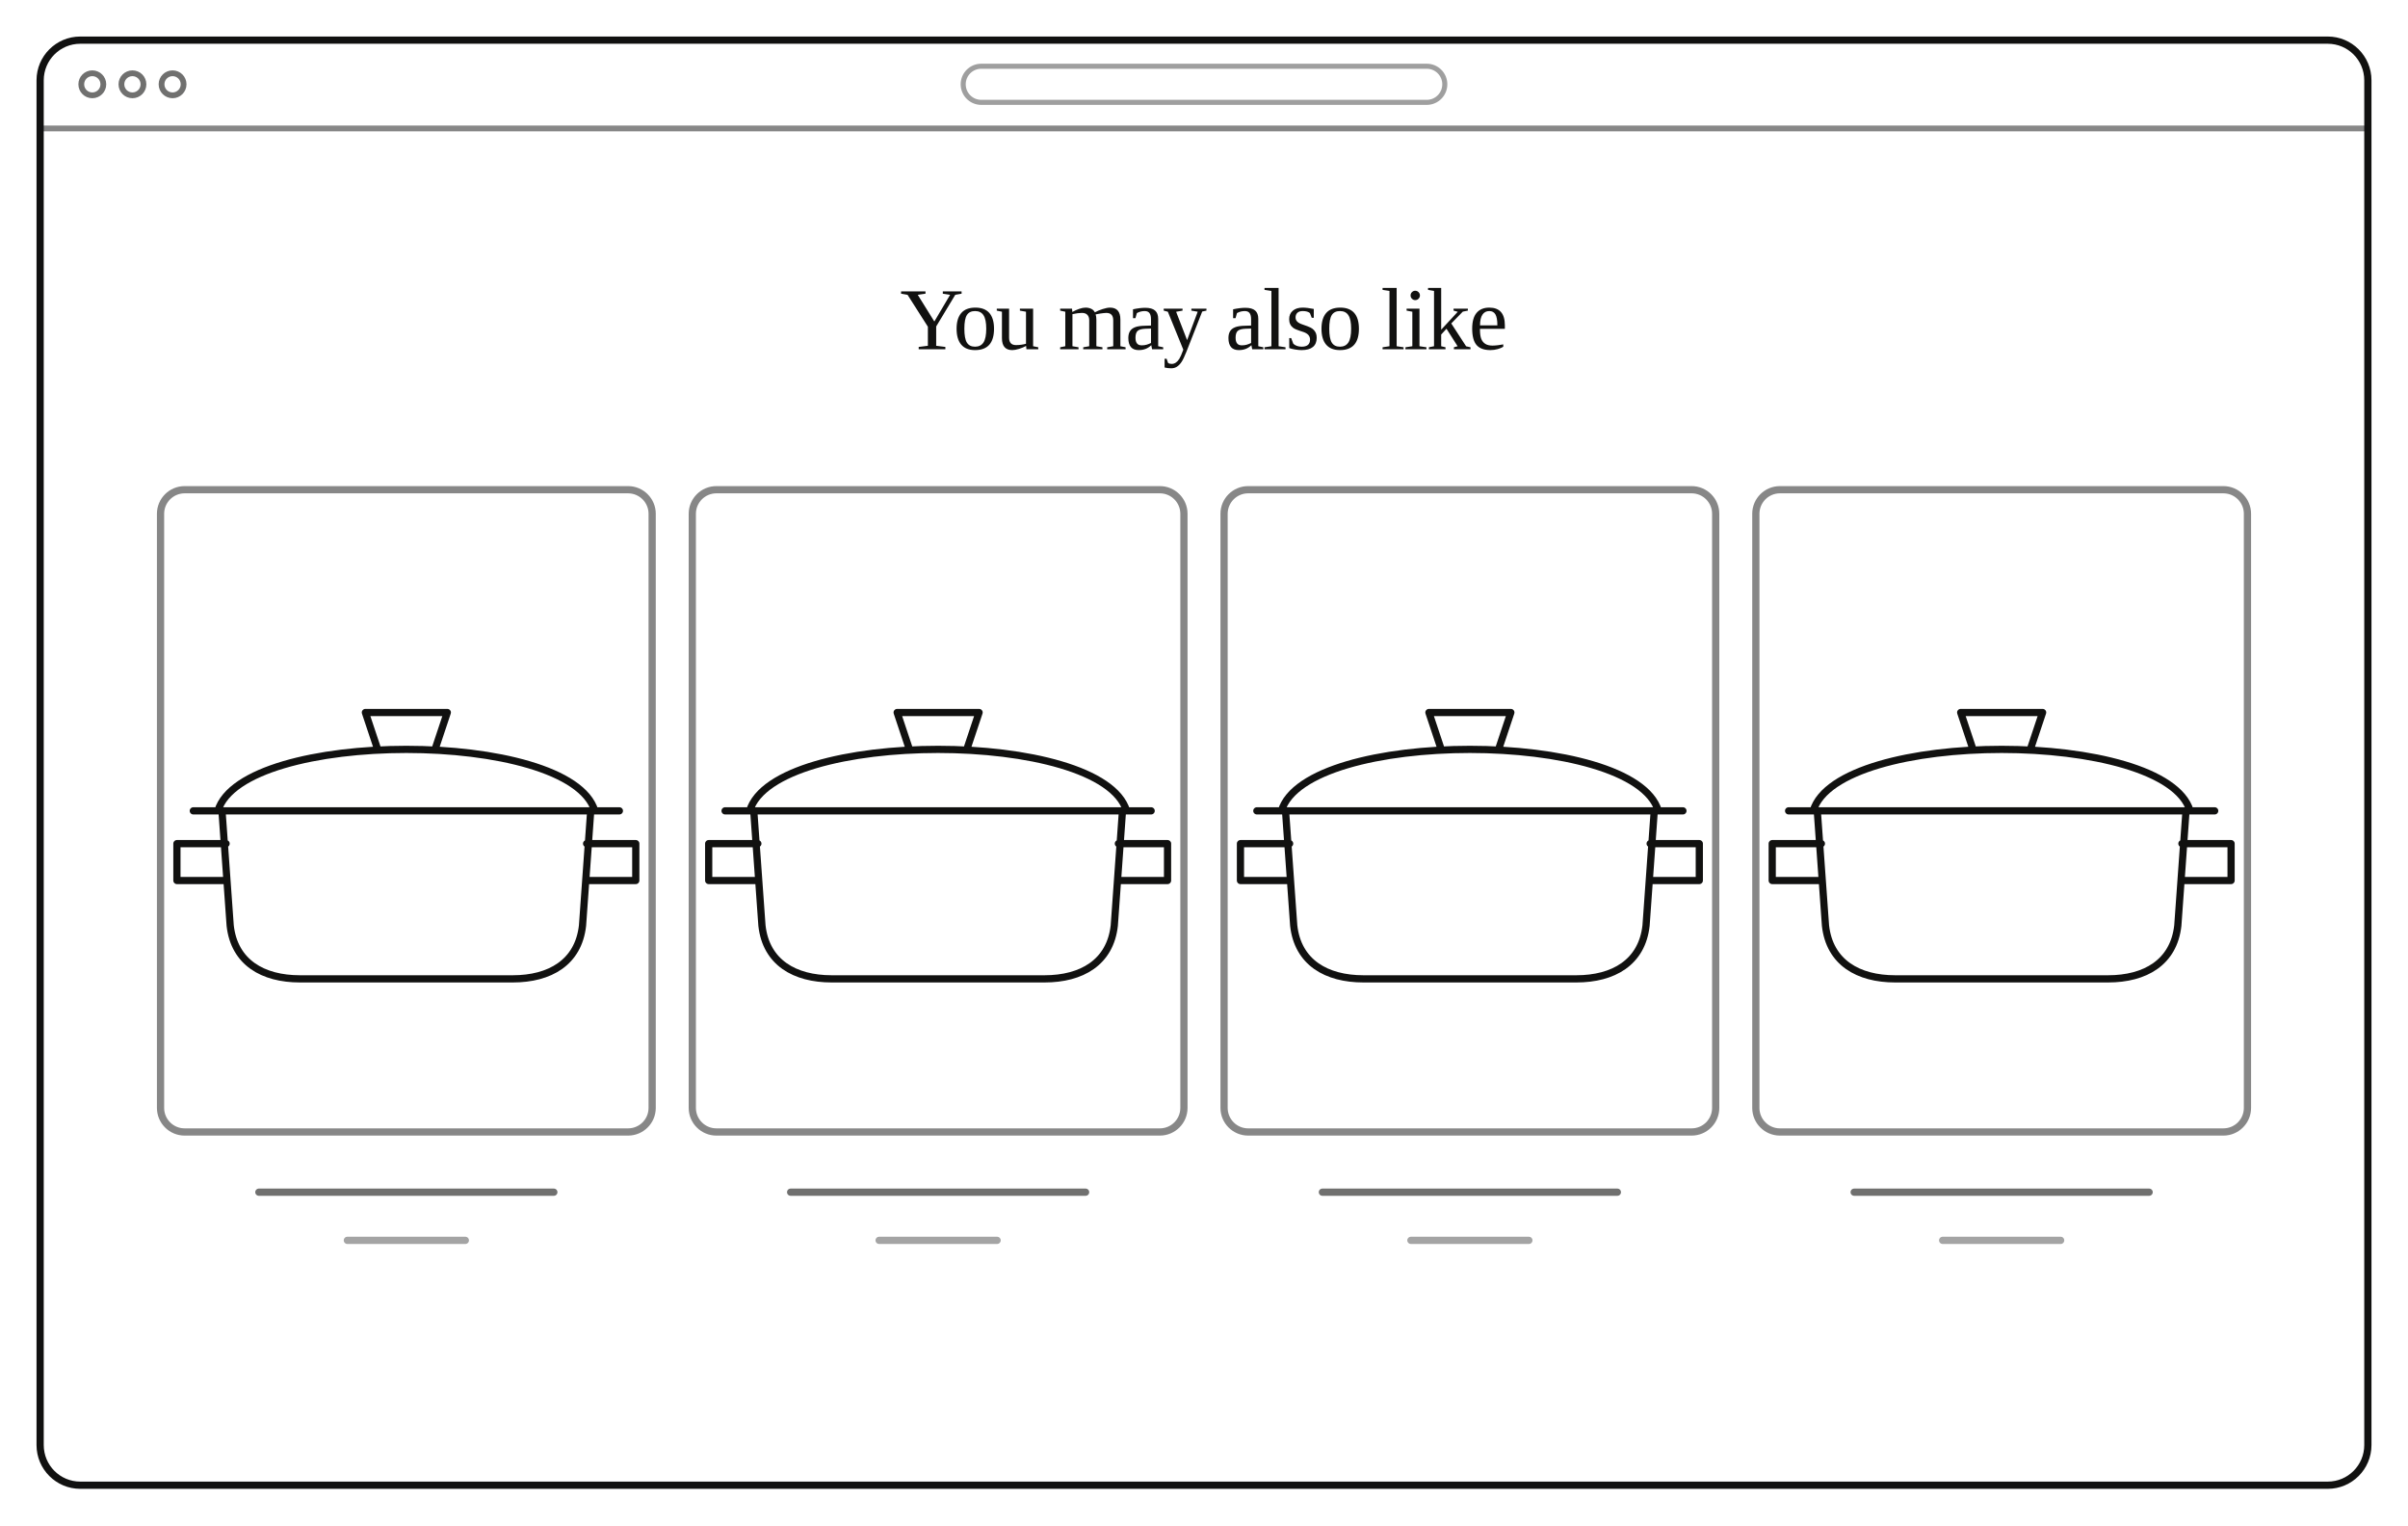
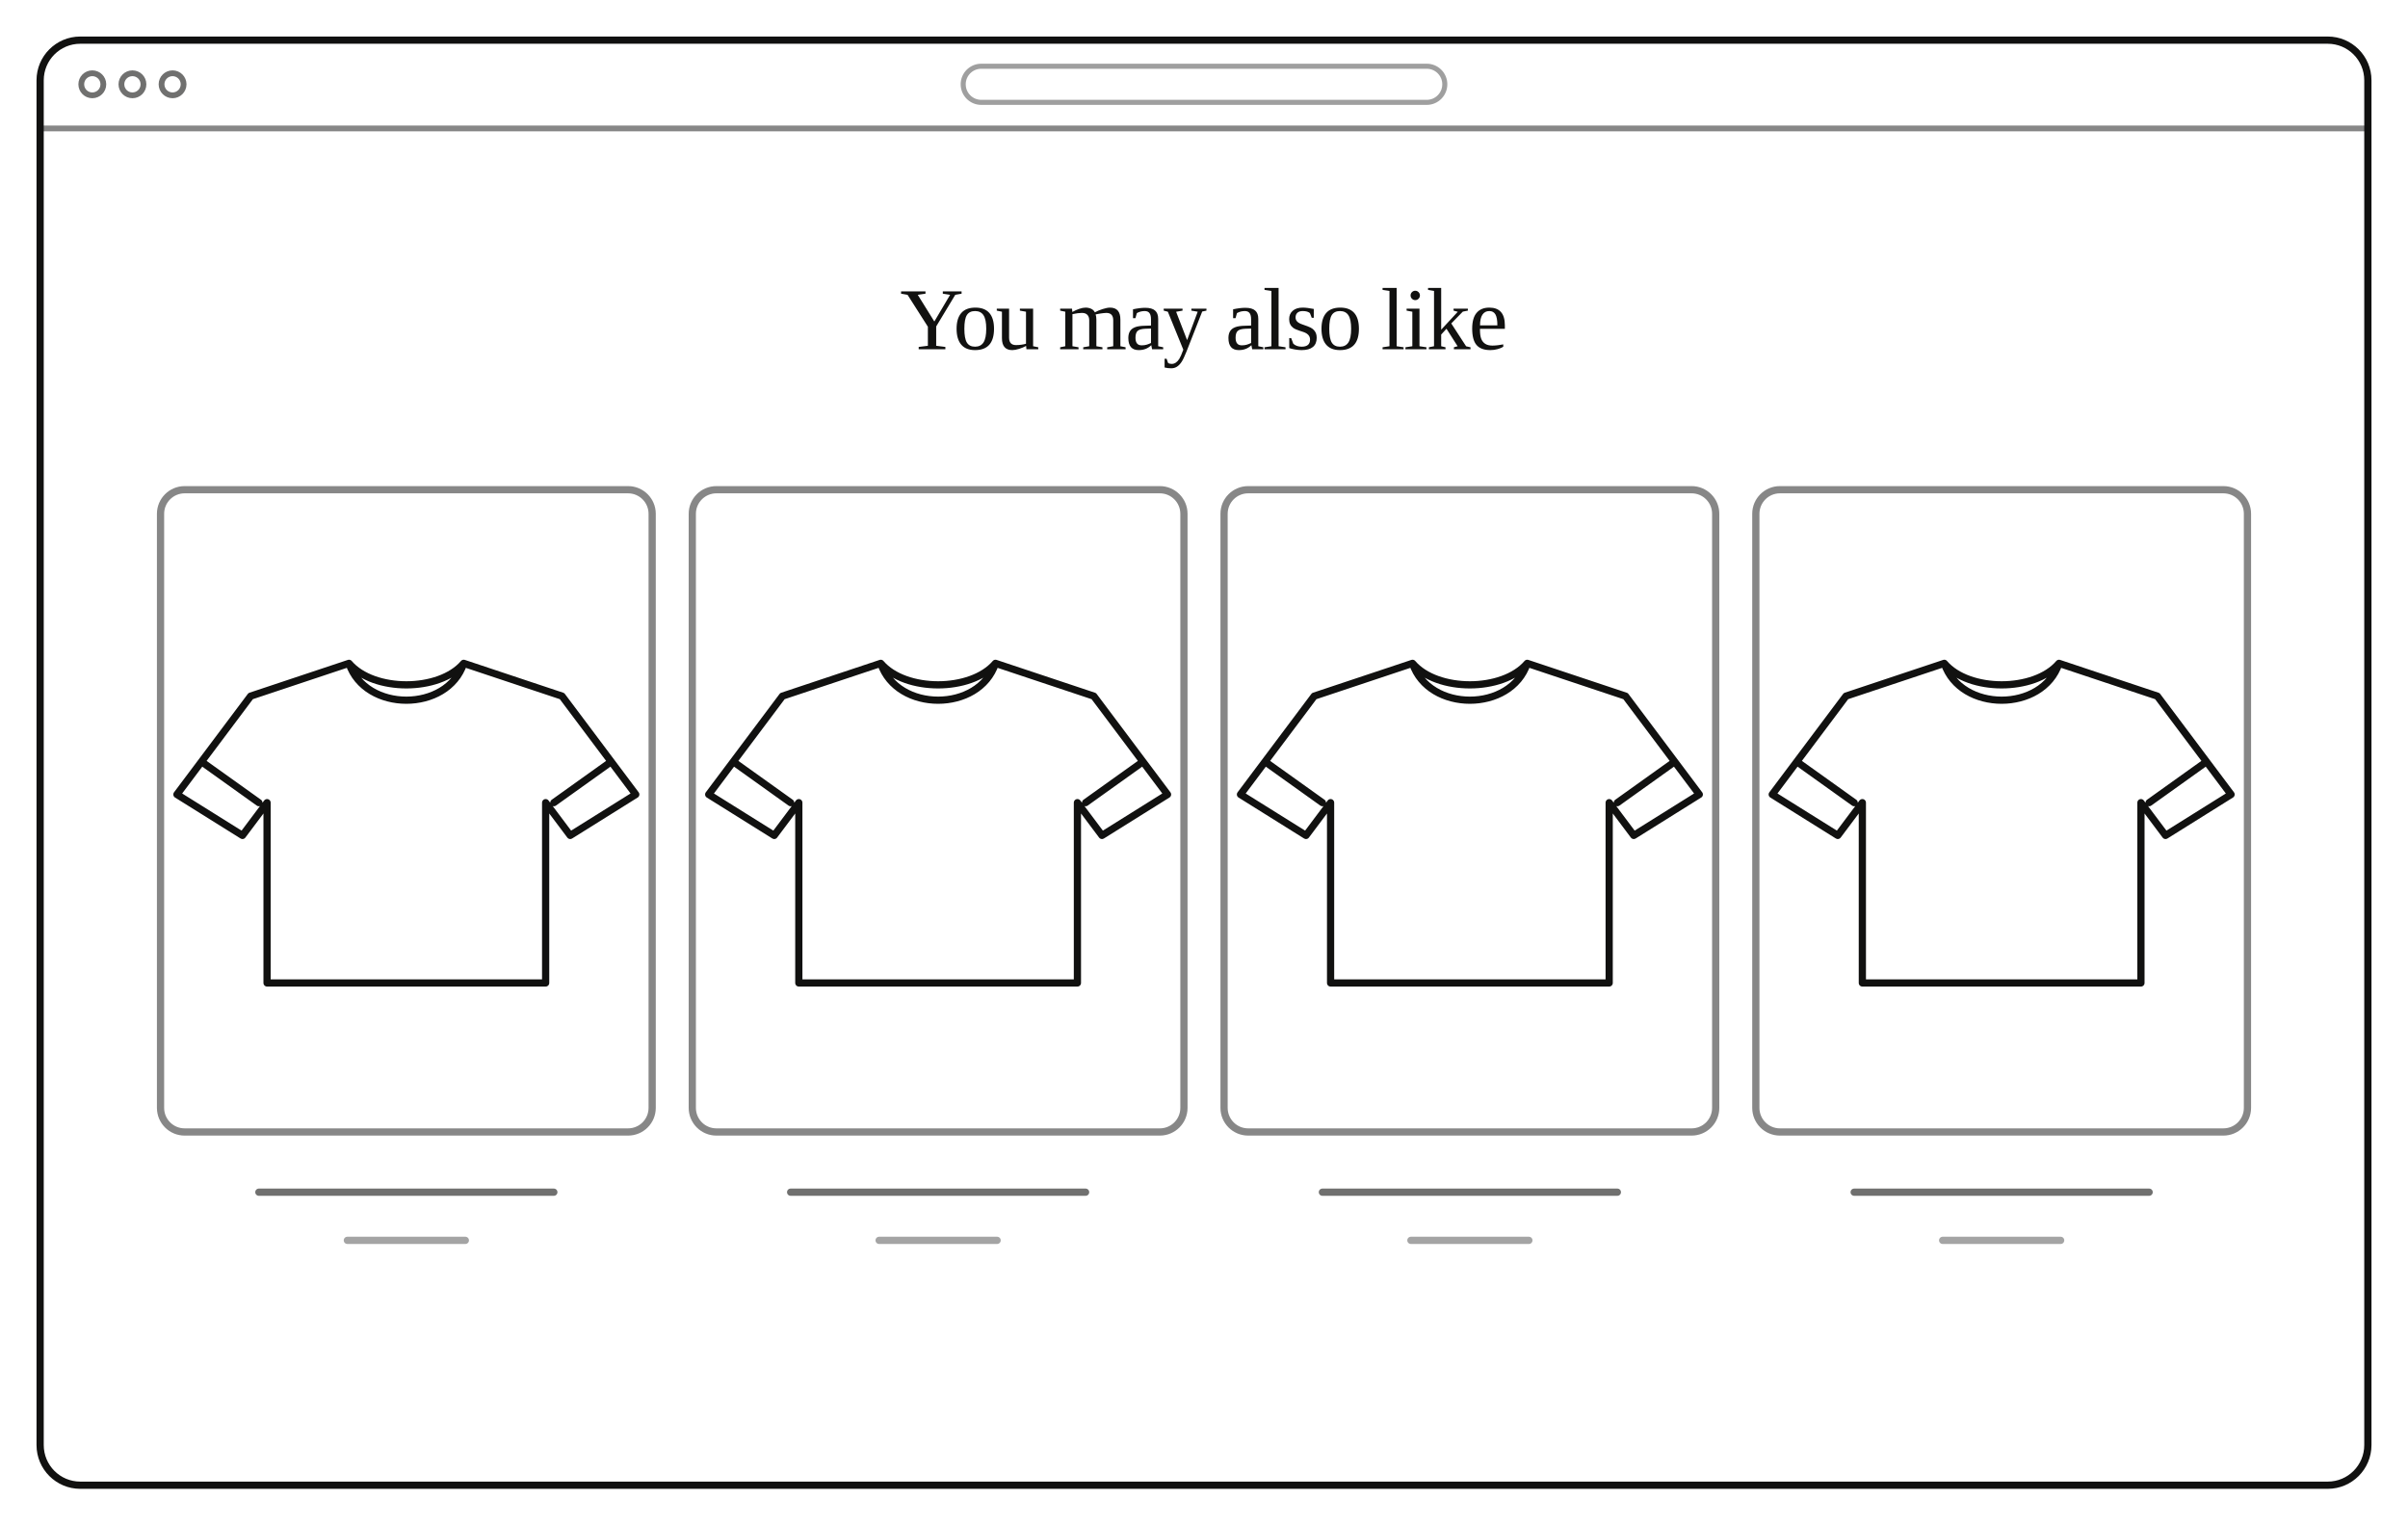
<svg xmlns="http://www.w3.org/2000/svg" viewBox="0 0 1200 760" aria-hidden="true">
  <defs>
    <pattern id="s-lf-recommendations-m-h" width="13" height="13" patternUnits="userSpaceOnUse" patternTransform="rotate(45)">
      <line x1="0" y1="0" x2="0" y2="13" stroke="#111110" stroke-width="2.34" stroke-opacity=".2" />
    </pattern>
    <clipPath id="s-lf-recommendations-m-c">
      <path d="M20,64 H1180 V720 a20,20 0 0 1 -20,20 H40 a20,20 0 0 1 -20,-20 Z" />
    </clipPath>
  </defs>
  <rect x="20" y="20" width="1160" height="720" rx="20" fill="none" stroke="#111110" stroke-width="3.60" />
  <line x1="20" y1="64" x2="1180" y2="64" stroke="#111110" stroke-width="2.88" stroke-opacity=".5" />
  <circle cx="46" cy="42" r="5.5" fill="none" stroke="#111110" stroke-width="2.88" stroke-opacity=".6" />
  <circle cx="66" cy="42" r="5.5" fill="none" stroke="#111110" stroke-width="2.88" stroke-opacity=".6" />
  <circle cx="86" cy="42" r="5.5" fill="none" stroke="#111110" stroke-width="2.88" stroke-opacity=".6" />
  <rect x="480" y="33" width="240" height="18" rx="9" fill="none" stroke="#111110" stroke-width="2.52" stroke-opacity=".4" />
  <g clip-path="url(#s-lf-recommendations-m-c)">
    <g transform="translate(20 64)">
      <text x="580.0" y="110" font-family="Fraunces, Georgia, 'Times New Roman', serif" font-size="44" font-weight="300" letter-spacing="-0.88" text-anchor="middle" fill="#111110" fill-opacity="1.0">You may also like</text>
      <rect x="60.0" y="180" width="245.0" height="320" rx="12" stroke="#111110" stroke-width="3.60" stroke-opacity="0.5" fill="none" stroke-linecap="round" stroke-linejoin="round" />
-       <path d="M-46,-6 C-40,-26 40,-26 46,-6 M-52,-6 L52,-6 M-7,-21 L-10,-30 L10,-30 L7,-21 M-45,-6 L-43,22 C-42,31 -35,35 -26,35 L26,35 C35,35 42,31 43,22 L45,-6 M-44,2 L-56,2 L-56,11 L-44,11 M44,2 L56,2 L56,11 L44,11" transform="translate(182.5 352.25) scale(2.041667)" stroke="#111110" stroke-width="1.76" stroke-opacity="1.0" fill="none" stroke-linecap="round" stroke-linejoin="round" />
+       <path d="M-14,-38 C-8,-31 8,-31 14,-38 L38,-30 L56,-6 L40,4 L34,-4 L34,40 L-34,40 L-34,-4 L-40,4 L-56,-6 L-38,-30 Z M-14,-38 C-10,-26 10,-26 14,-38 M50,-14 L36,-4 M-50,-14 L-36,-4" transform="translate(182.5 344.0833) scale(2.041667)" stroke="#111110" stroke-width="1.76" stroke-opacity="1.0" fill="none" stroke-linecap="round" stroke-linejoin="round" />
      <line x1="109.0" y1="530" x2="256.0" y2="530" stroke="#111110" stroke-width="3.60" stroke-opacity="0.6" fill="none" stroke-linecap="round" stroke-linejoin="round" />
      <line x1="153.1" y1="554" x2="211.9" y2="554" stroke="#111110" stroke-width="3.60" stroke-opacity="0.38" fill="none" stroke-linecap="round" stroke-linejoin="round" />
      <rect x="325.0" y="180" width="245.0" height="320" rx="12" stroke="#111110" stroke-width="3.60" stroke-opacity="0.5" fill="none" stroke-linecap="round" stroke-linejoin="round" />
-       <path d="M-46,-6 C-40,-26 40,-26 46,-6 M-52,-6 L52,-6 M-7,-21 L-10,-30 L10,-30 L7,-21 M-45,-6 L-43,22 C-42,31 -35,35 -26,35 L26,35 C35,35 42,31 43,22 L45,-6 M-44,2 L-56,2 L-56,11 L-44,11 M44,2 L56,2 L56,11 L44,11" transform="translate(447.5 352.25) scale(2.041667)" stroke="#111110" stroke-width="1.76" stroke-opacity="1.0" fill="none" stroke-linecap="round" stroke-linejoin="round" />
+       <path d="M-14,-38 C-8,-31 8,-31 14,-38 L38,-30 L56,-6 L40,4 L34,-4 L34,40 L-34,40 L-34,-4 L-40,4 L-56,-6 L-38,-30 Z M-14,-38 C-10,-26 10,-26 14,-38 M50,-14 L36,-4 M-50,-14 L-36,-4" transform="translate(447.5 344.0833) scale(2.041667)" stroke="#111110" stroke-width="1.76" stroke-opacity="1.0" fill="none" stroke-linecap="round" stroke-linejoin="round" />
      <line x1="374.0" y1="530" x2="521.0" y2="530" stroke="#111110" stroke-width="3.60" stroke-opacity="0.6" fill="none" stroke-linecap="round" stroke-linejoin="round" />
      <line x1="418.1" y1="554" x2="476.9" y2="554" stroke="#111110" stroke-width="3.60" stroke-opacity="0.38" fill="none" stroke-linecap="round" stroke-linejoin="round" />
      <rect x="590.0" y="180" width="245.0" height="320" rx="12" stroke="#111110" stroke-width="3.60" stroke-opacity="0.5" fill="none" stroke-linecap="round" stroke-linejoin="round" />
-       <path d="M-46,-6 C-40,-26 40,-26 46,-6 M-52,-6 L52,-6 M-7,-21 L-10,-30 L10,-30 L7,-21 M-45,-6 L-43,22 C-42,31 -35,35 -26,35 L26,35 C35,35 42,31 43,22 L45,-6 M-44,2 L-56,2 L-56,11 L-44,11 M44,2 L56,2 L56,11 L44,11" transform="translate(712.5 352.25) scale(2.041667)" stroke="#111110" stroke-width="1.76" stroke-opacity="1.0" fill="none" stroke-linecap="round" stroke-linejoin="round" />
+       <path d="M-14,-38 C-8,-31 8,-31 14,-38 L38,-30 L56,-6 L40,4 L34,-4 L34,40 L-34,40 L-34,-4 L-40,4 L-56,-6 L-38,-30 Z M-14,-38 C-10,-26 10,-26 14,-38 M50,-14 L36,-4 M-50,-14 L-36,-4" transform="translate(712.5 344.0833) scale(2.041667)" stroke="#111110" stroke-width="1.76" stroke-opacity="1.0" fill="none" stroke-linecap="round" stroke-linejoin="round" />
      <line x1="639.0" y1="530" x2="786.0" y2="530" stroke="#111110" stroke-width="3.60" stroke-opacity="0.6" fill="none" stroke-linecap="round" stroke-linejoin="round" />
      <line x1="683.1" y1="554" x2="741.9" y2="554" stroke="#111110" stroke-width="3.60" stroke-opacity="0.38" fill="none" stroke-linecap="round" stroke-linejoin="round" />
      <rect x="855.0" y="180" width="245.0" height="320" rx="12" stroke="#111110" stroke-width="3.60" stroke-opacity="0.5" fill="none" stroke-linecap="round" stroke-linejoin="round" />
-       <path d="M-46,-6 C-40,-26 40,-26 46,-6 M-52,-6 L52,-6 M-7,-21 L-10,-30 L10,-30 L7,-21 M-45,-6 L-43,22 C-42,31 -35,35 -26,35 L26,35 C35,35 42,31 43,22 L45,-6 M-44,2 L-56,2 L-56,11 L-44,11 M44,2 L56,2 L56,11 L44,11" transform="translate(977.5 352.25) scale(2.041667)" stroke="#111110" stroke-width="1.76" stroke-opacity="1.0" fill="none" stroke-linecap="round" stroke-linejoin="round" />
+       <path d="M-14,-38 C-8,-31 8,-31 14,-38 L38,-30 L56,-6 L40,4 L34,-4 L34,40 L-34,40 L-34,-4 L-40,4 L-56,-6 L-38,-30 Z M-14,-38 C-10,-26 10,-26 14,-38 M50,-14 L36,-4 M-50,-14 L-36,-4" transform="translate(977.5 344.0833) scale(2.041667)" stroke="#111110" stroke-width="1.76" stroke-opacity="1.0" fill="none" stroke-linecap="round" stroke-linejoin="round" />
      <line x1="904.0" y1="530" x2="1051.0" y2="530" stroke="#111110" stroke-width="3.60" stroke-opacity="0.6" fill="none" stroke-linecap="round" stroke-linejoin="round" />
      <line x1="948.1" y1="554" x2="1006.9" y2="554" stroke="#111110" stroke-width="3.60" stroke-opacity="0.38" fill="none" stroke-linecap="round" stroke-linejoin="round" />
    </g>
  </g>
</svg>
